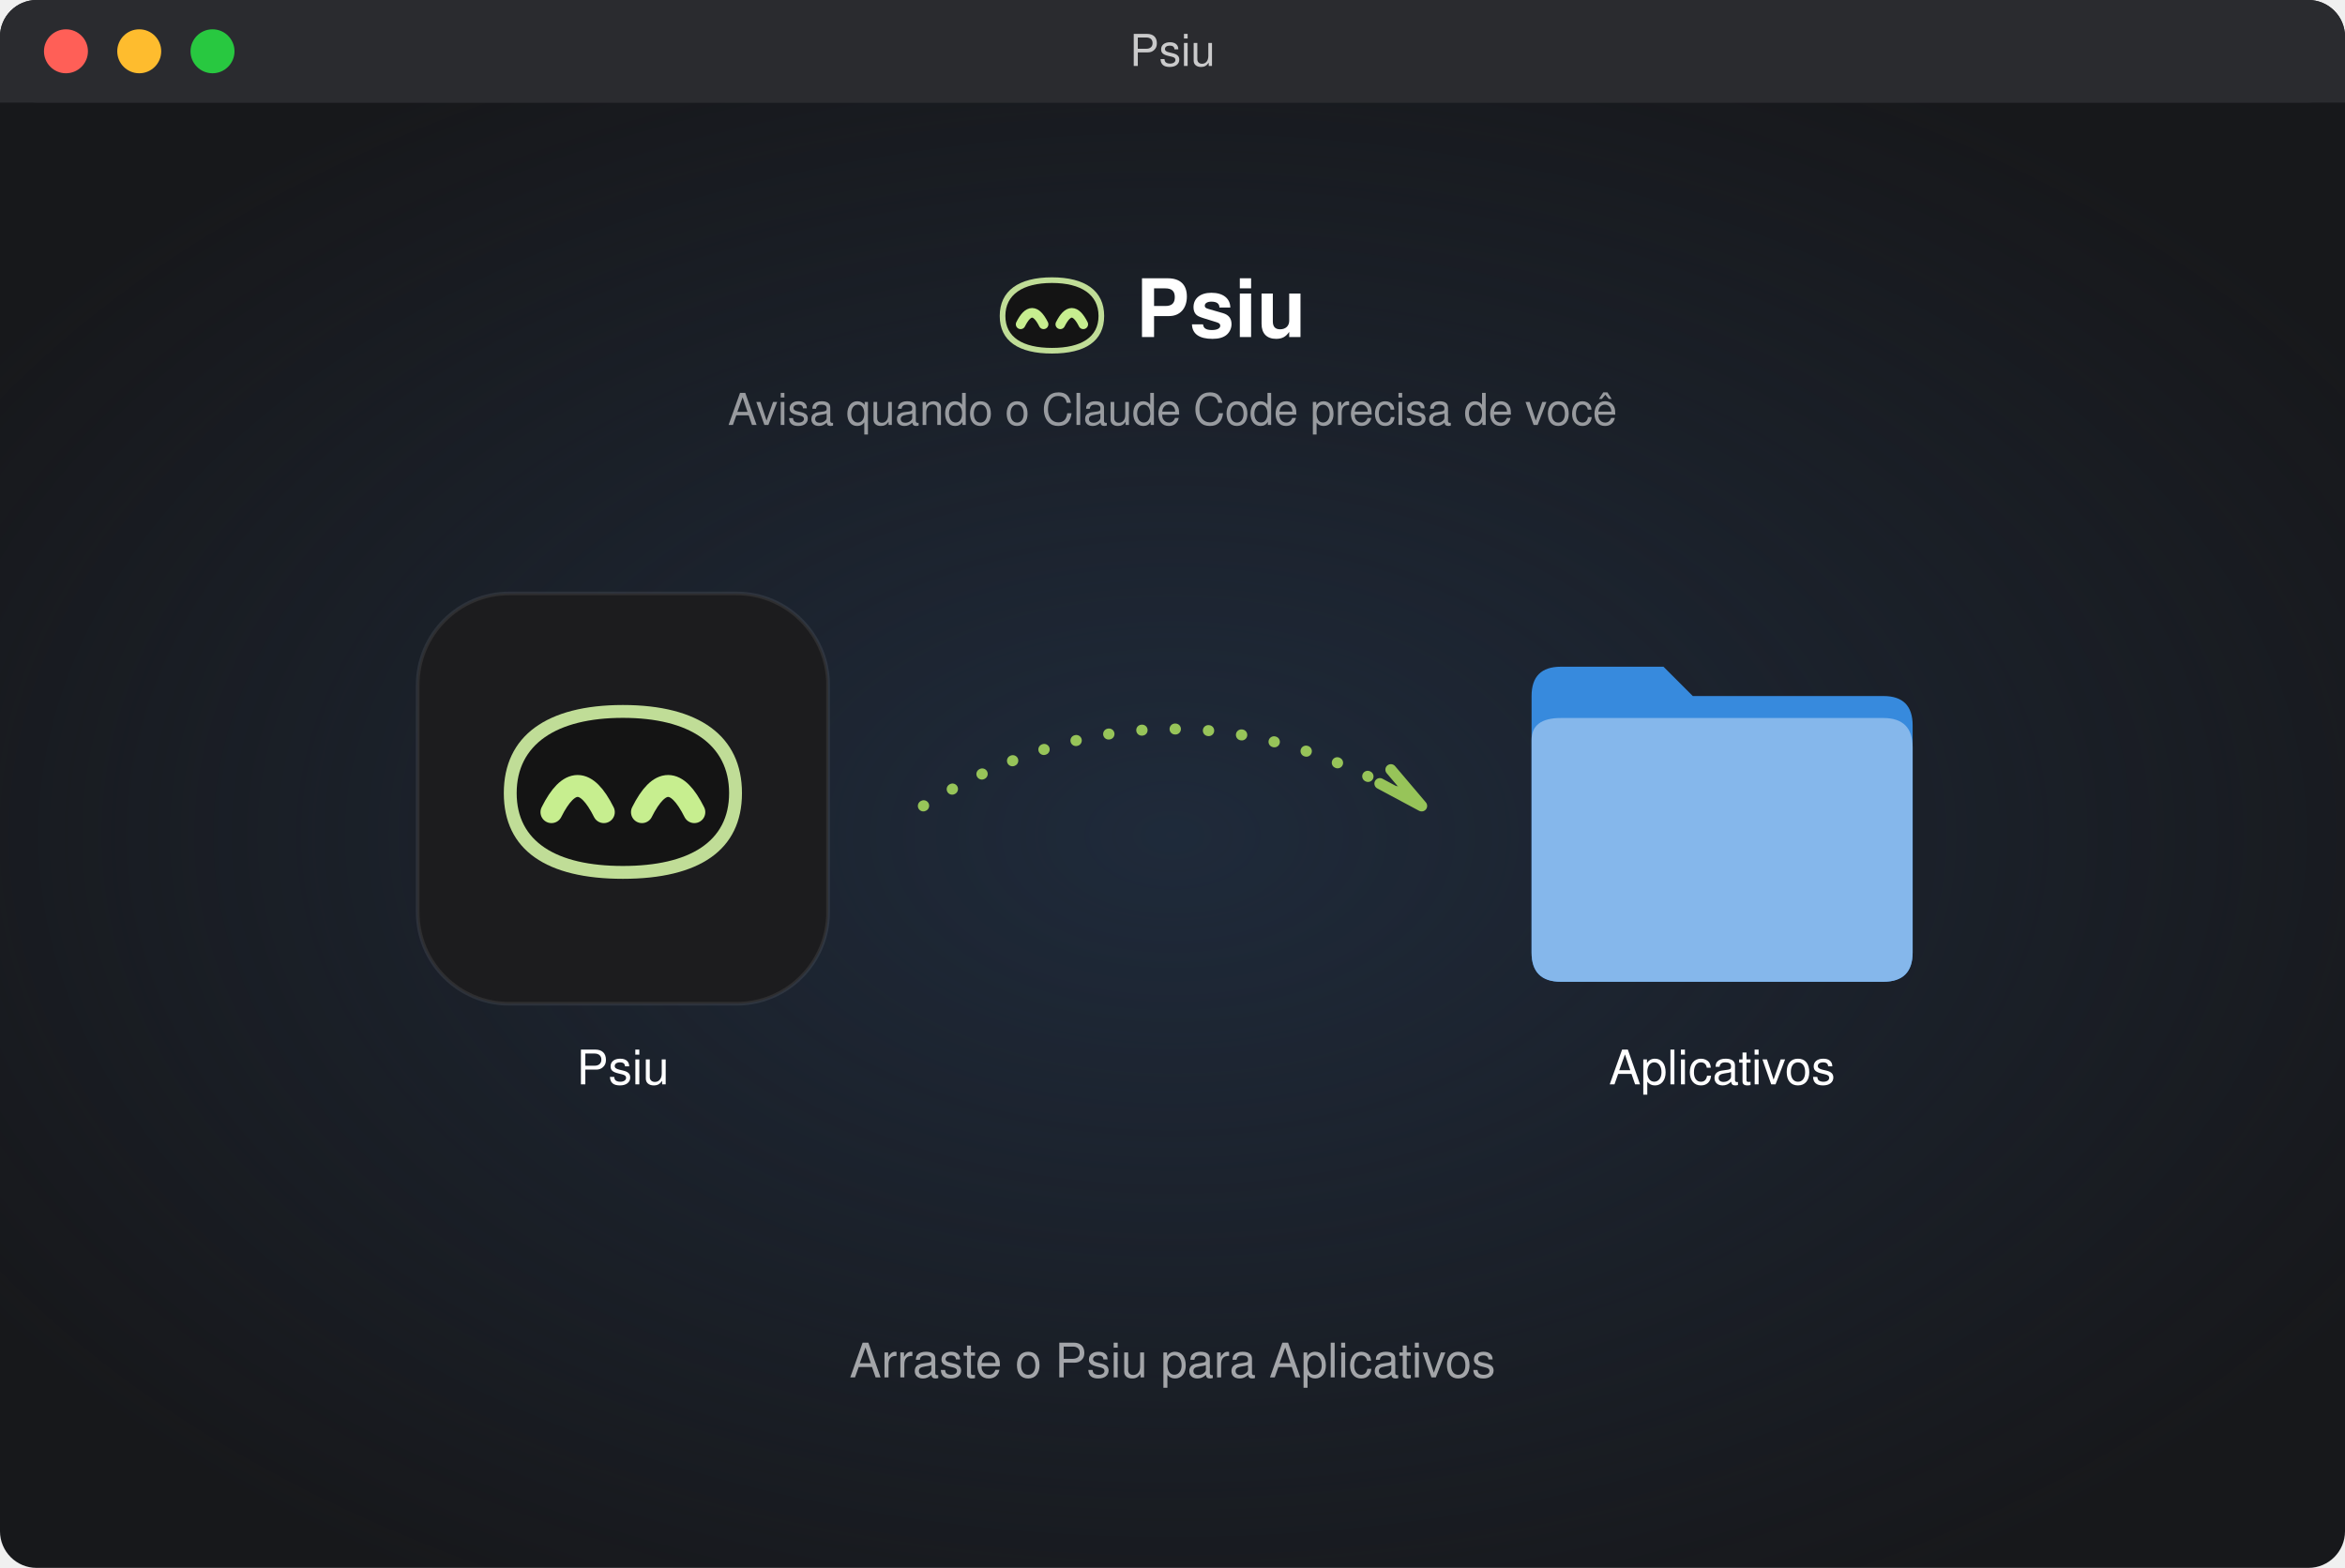
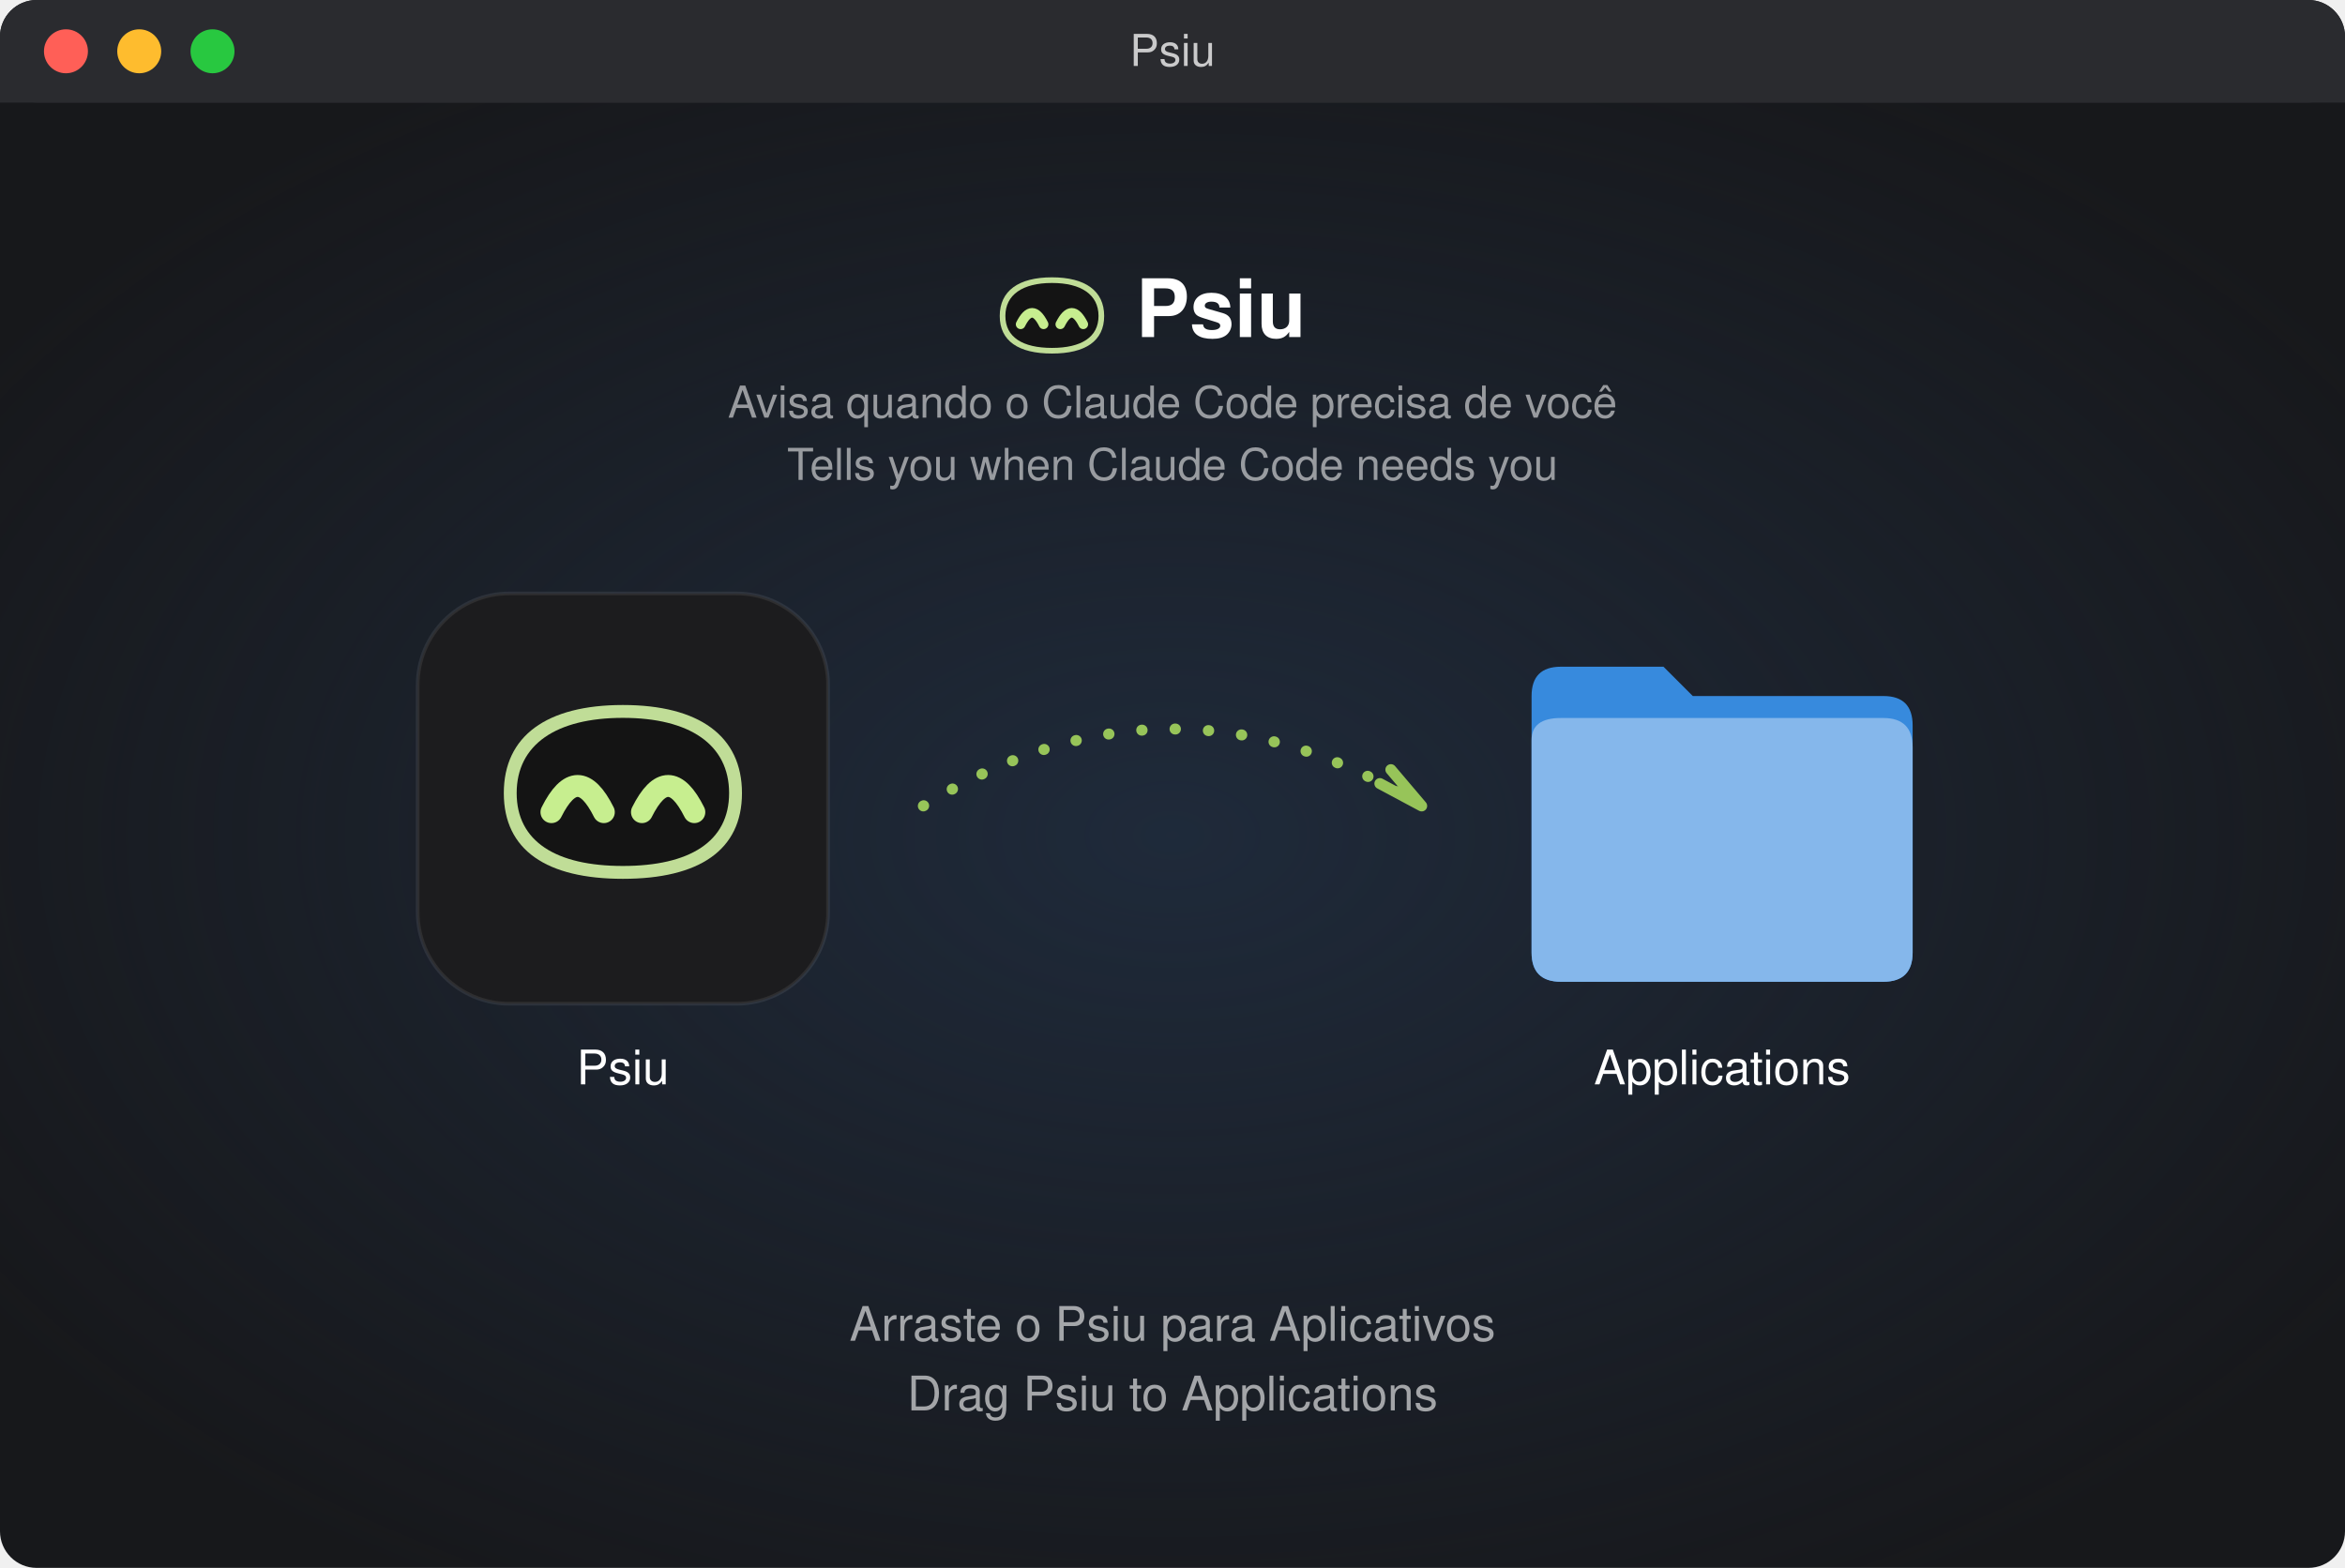
<svg xmlns="http://www.w3.org/2000/svg" width="640" height="428" viewBox="0 0 640 428">
  <style>
.a{transform-box:fill-box;transform-origin:center}
@keyframes scan{0%,100%{transform:translateX(-3px)}50%{transform:translateX(3px)}}
@keyframes shake{0%,100%{transform:translateY(0) rotate(0)}25%{transform:translateY(-3px) rotate(-5deg)}75%{transform:translateY(-3px) rotate(5deg)}}
@keyframes altA{0%,44%{opacity:1}50%,94%{opacity:0}100%{opacity:1}}
@keyframes altB{0%,44%{opacity:0}50%,94%{opacity:1}100%{opacity:0}}
@keyframes hop{0%,60%,100%{transform:translateY(0)}30%{transform:translateY(-5px)}}
@keyframes blink{0%,88%,100%{transform:scaleY(1)}94%{transform:scaleY(.1)}}
@keyframes breathe{0%,100%{transform:translateY(0)}50%{transform:translateY(1.5px)}}
@keyframes z1{0%,100%{opacity:1}50%{opacity:.35}}
@keyframes z2{0%,100%{opacity:.35}50%{opacity:1}}
@keyframes droop{0%,100%{transform:scaleY(1)}50%{transform:scaleY(.8)}}
@keyframes drop{0%{transform:translateY(-2px);opacity:0}20%,80%{opacity:1}100%{transform:translateY(9px);opacity:0}}
.scan{animation:scan 1.3s ease-in-out infinite}.slow{animation:scan 4s ease-in-out infinite}
.shake{animation:shake .9s ease-in-out infinite}
.altA{animation:altA 1.6s steps(1,end) infinite}.altB{animation:altB 1.6s steps(1,end) infinite}
.hop{animation:hop 1.5s ease-in-out infinite}.blink{animation:blink 5s ease-in-out infinite}
.breathe{animation:breathe 3.2s ease-in-out infinite}
.z1{animation:z1 2.4s ease-in-out infinite}.z2{animation:z2 2.4s ease-in-out infinite}
.droop{animation:droop 2.6s ease-in-out infinite}.drop{animation:drop 1.6s ease-in infinite}
 text{font-family:-apple-system, BlinkMacSystemFont, 'Segoe UI', Helvetica, Arial, sans-serif}</style>
  <defs>
    <radialGradient id="gl" cx="50%" cy="50%" r="60%">
      <stop offset="0" stop-color="#24364F" stop-opacity=".6" />
      <stop offset="1" stop-color="#24364F" stop-opacity="0" />
    </radialGradient>
  </defs>
  <rect width="640" height="428" rx="10" fill="#17181B" />
  <rect y="28" width="640" height="400" fill="url(#gl)" />
  <rect width="640" height="28" rx="10" fill="#2a2b2f" />
  <rect y="14" width="640" height="14" fill="#2a2b2f" />
  <circle cx="18" cy="14" r="6" fill="#ff5f57" />
  <circle cx="38" cy="14" r="6" fill="#febc2e" />
  <circle cx="58" cy="14" r="6" fill="#28c840" />
  <text x="320" y="18" text-anchor="middle" style="font-size:12px;font-weight:500;fill:rgba(255,255,255,.75)">Psiu</text>
  <g transform="translate(270 72) scale(0.57)">
    <g>
      <path d="M30 6.5 C46 6.5 55 13 55 25 C55 37 46 43 30 43 C14 43 5 37 5 25 C5 13 14 6.5 30 6.5 Z" fill="#C0DD97" />
      <path d="M30 9.2 C44 9.2 52.3 14.8 52.3 25 C52.3 35.2 44 40.3 30 40.3 C16 40.3 7.7 35.2 7.7 25 C7.7 14.8 16 9.2 30 9.2 Z" fill="#141414" />
      <g fill="none" stroke="#C7EE8F" stroke-width="4.6" stroke-linecap="round">
        <path d="M15 29 Q20.5 18 26 29" />
        <path d="M34 29 Q39.5 18 45 29" />
      </g>
    </g>
  </g>
  <text x="310" y="92" style="font-size:22px;font-weight:600;fill:#fff">Psiu</text>
-   <text x="320" y="116" text-anchor="middle" style="font-size:12px;fill:rgba(255,255,255,.55)">Avisa quando o Claude Code precisa de você</text>
+   <text x="320" y="114" text-anchor="middle" style="font-size:12px;fill:rgba(255,255,255,.55)">Avisa quando o Claude Code precisa de você</text>
+   <text x="320" y="131" text-anchor="middle" style="font-size:12px;fill:rgba(255,255,255,.55)">Tells you when Claude Code needs you</text>
  <rect x="114" y="162" width="112" height="112" rx="25" fill="#1C1C1E" stroke="rgba(255,255,255,.08)" />
  <g transform="translate(131 184) scale(1.3)">
    <g>
      <path d="M30 6.5 C46 6.5 55 13 55 25 C55 37 46 43 30 43 C14 43 5 37 5 25 C5 13 14 6.5 30 6.5 Z" fill="#C0DD97" />
      <path d="M30 9.2 C44 9.2 52.3 14.8 52.3 25 C52.3 35.2 44 40.3 30 40.3 C16 40.3 7.7 35.2 7.7 25 C7.7 14.8 16 9.2 30 9.2 Z" fill="#141414" />
      <g fill="none" stroke="#C7EE8F" stroke-width="4.6" stroke-linecap="round">
        <path d="M15 29 Q20.5 18 26 29" />
        <path d="M34 29 Q39.5 18 45 29" />
      </g>
    </g>
  </g>
  <text x="170" y="296" text-anchor="middle" style="font-size:13px;fill:#fff">Psiu</text>
  <g transform="translate(414 168)">
    <path d="M4 22 Q4 14 12 14 L40 14 L48 22 L100 22 Q108 22 108 30 L108 92 Q108 100 100 100 L12 100 Q4 100 4 92 Z" fill="#378ADD" />
    <path d="M4 34 Q4 28 12 28 L100 28 Q108 28 108 36 L108 92 Q108 100 100 100 L12 100 Q4 100 4 92 Z" fill="#85B7EB" />
  </g>
-   <text x="470" y="296" text-anchor="middle" style="font-size:13px;fill:#fff">Aplicativos</text>
+   <text x="470" y="296" text-anchor="middle" style="font-size:13px;fill:#fff">Applications</text>
  <path d="M252 220 Q320 178 388 220" fill="none" stroke="#97C459" stroke-width="3" stroke-linecap="round" stroke-dasharray="0.1 9" />
  <path d="M388 220 L376.6 213.9 M388 220 L379.6 210.1" fill="none" stroke="#97C459" stroke-width="3" stroke-linecap="round" />
-   <text x="320" y="376" text-anchor="middle" style="font-size:13px;font-weight:500;fill:rgba(255,255,255,.6)">Arraste o Psiu para Aplicativos</text>
+   <text x="320" y="366" text-anchor="middle" style="font-size:13px;font-weight:500;fill:rgba(255,255,255,.6)">Arraste o Psiu para Aplicativos</text>
+   <text x="320" y="385" text-anchor="middle" style="font-size:13px;font-weight:500;fill:rgba(255,255,255,.6)">Drag Psiu to Applications</text>
</svg>
